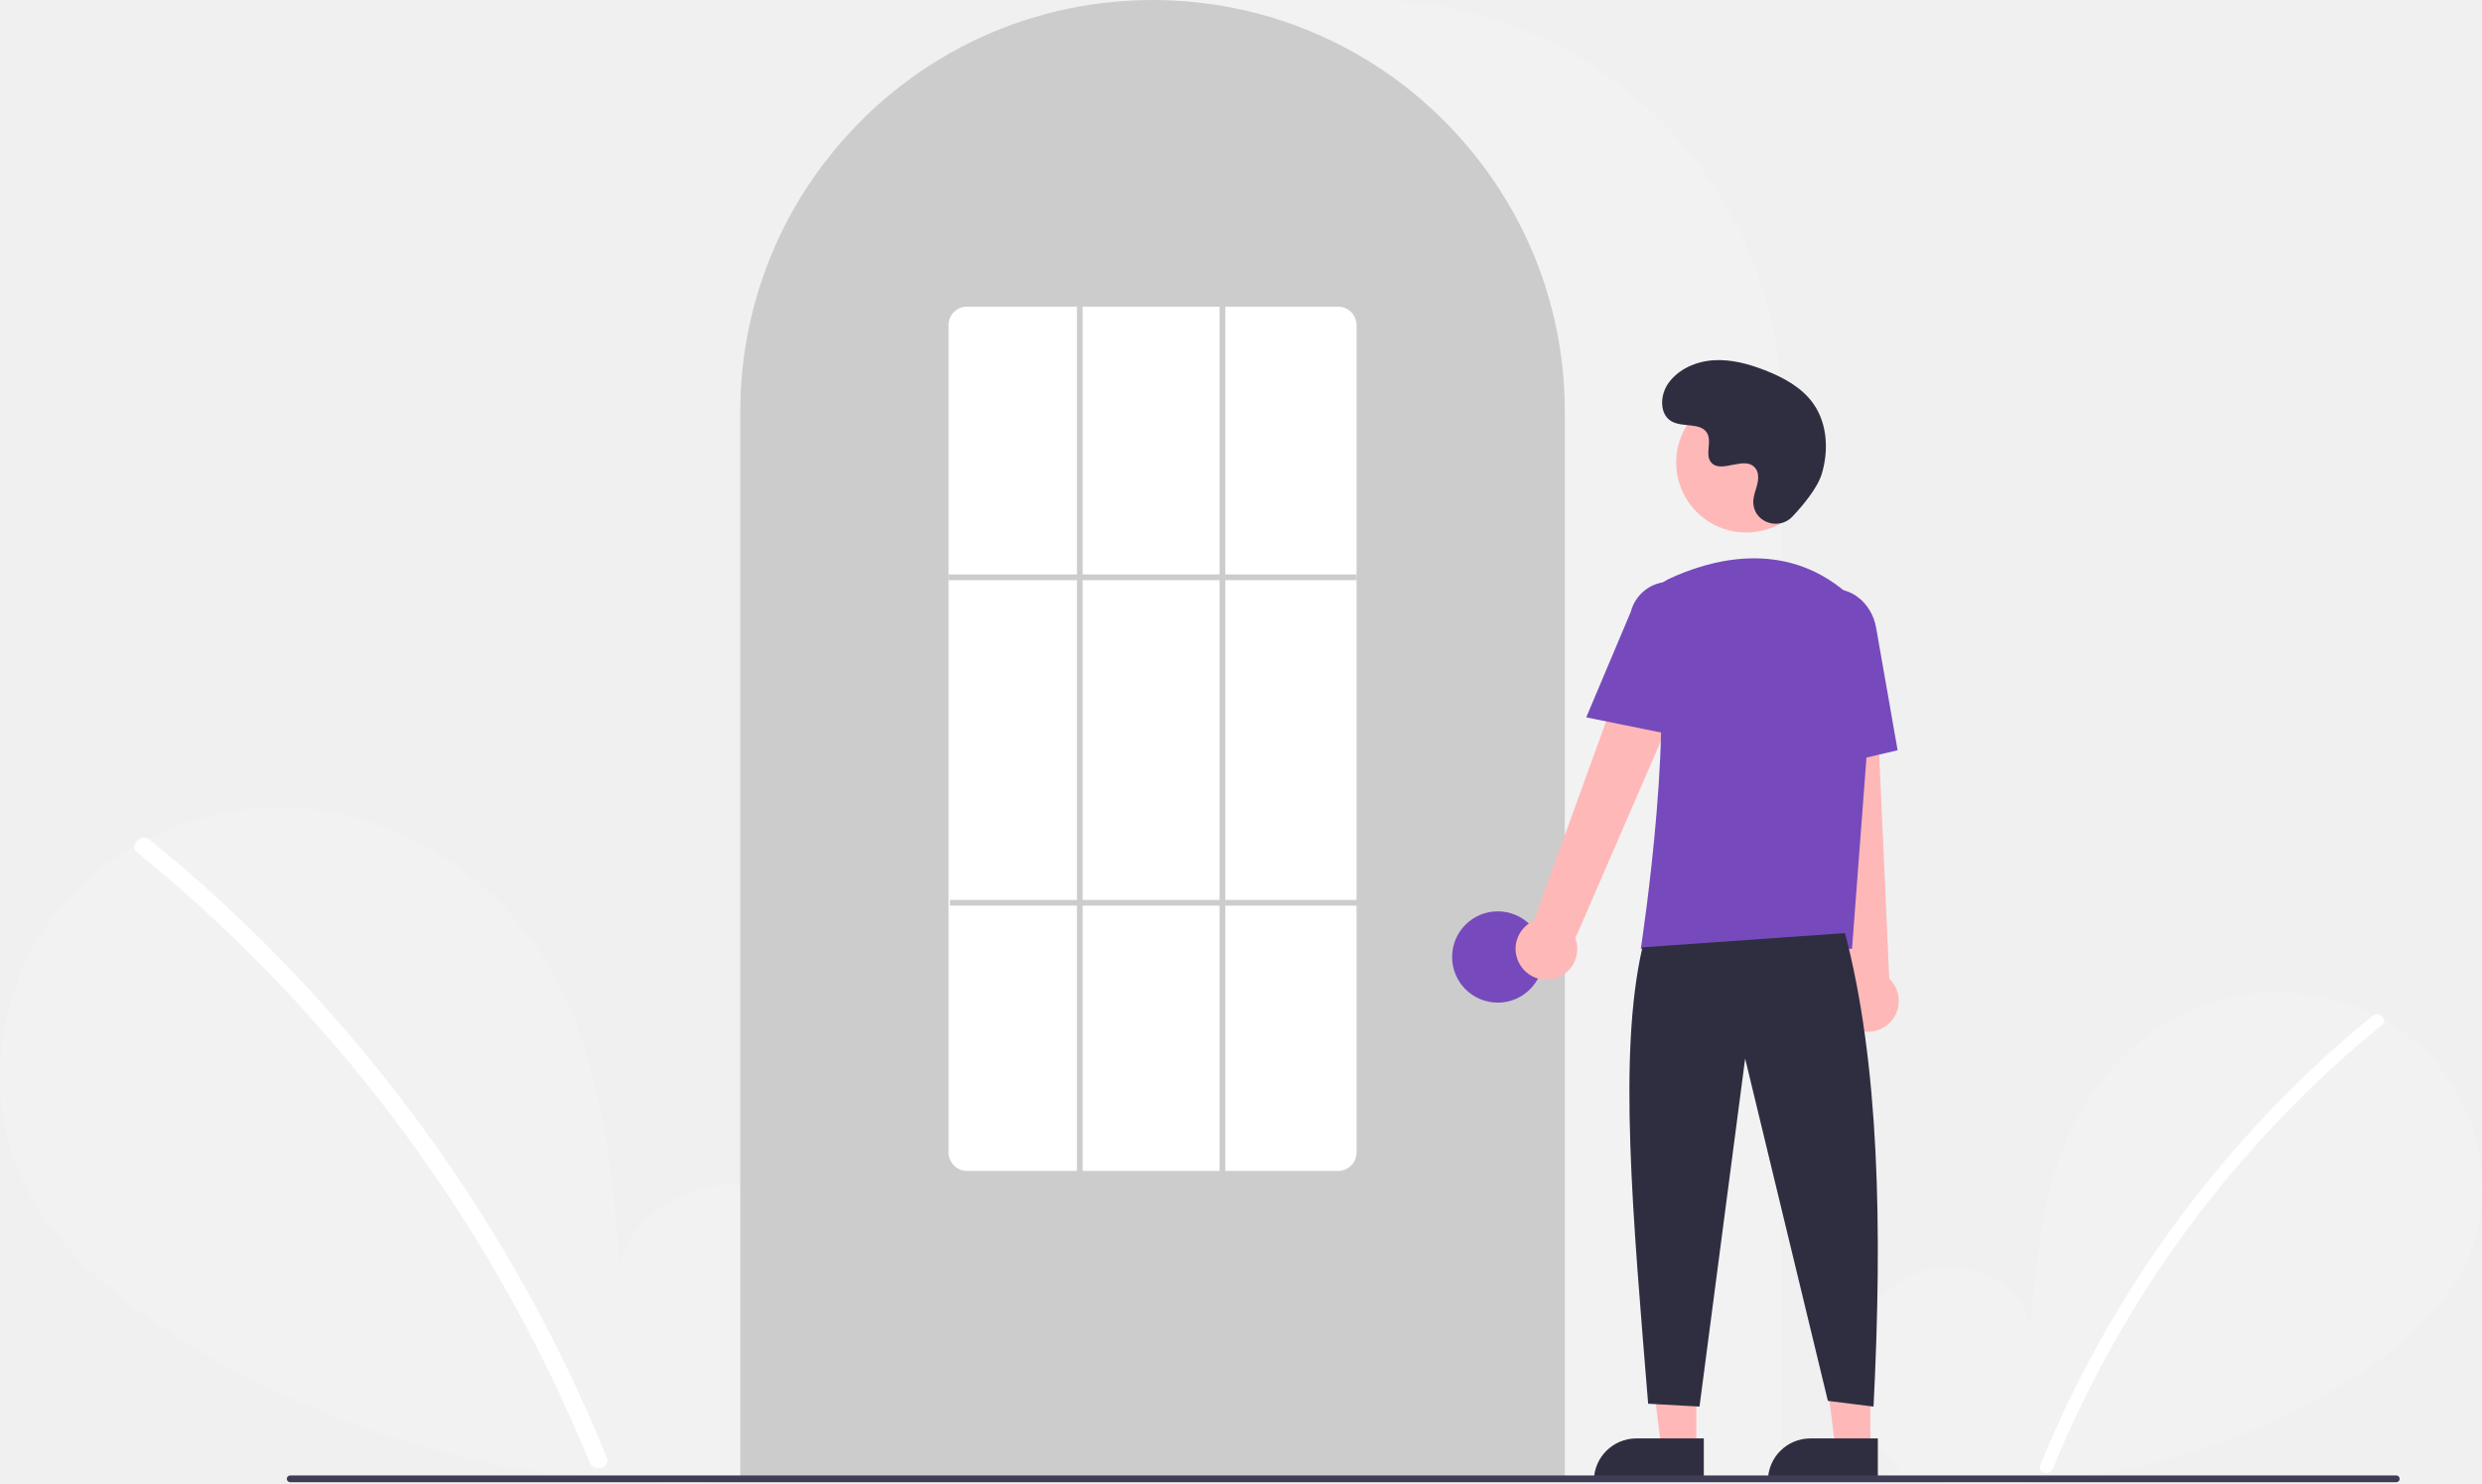
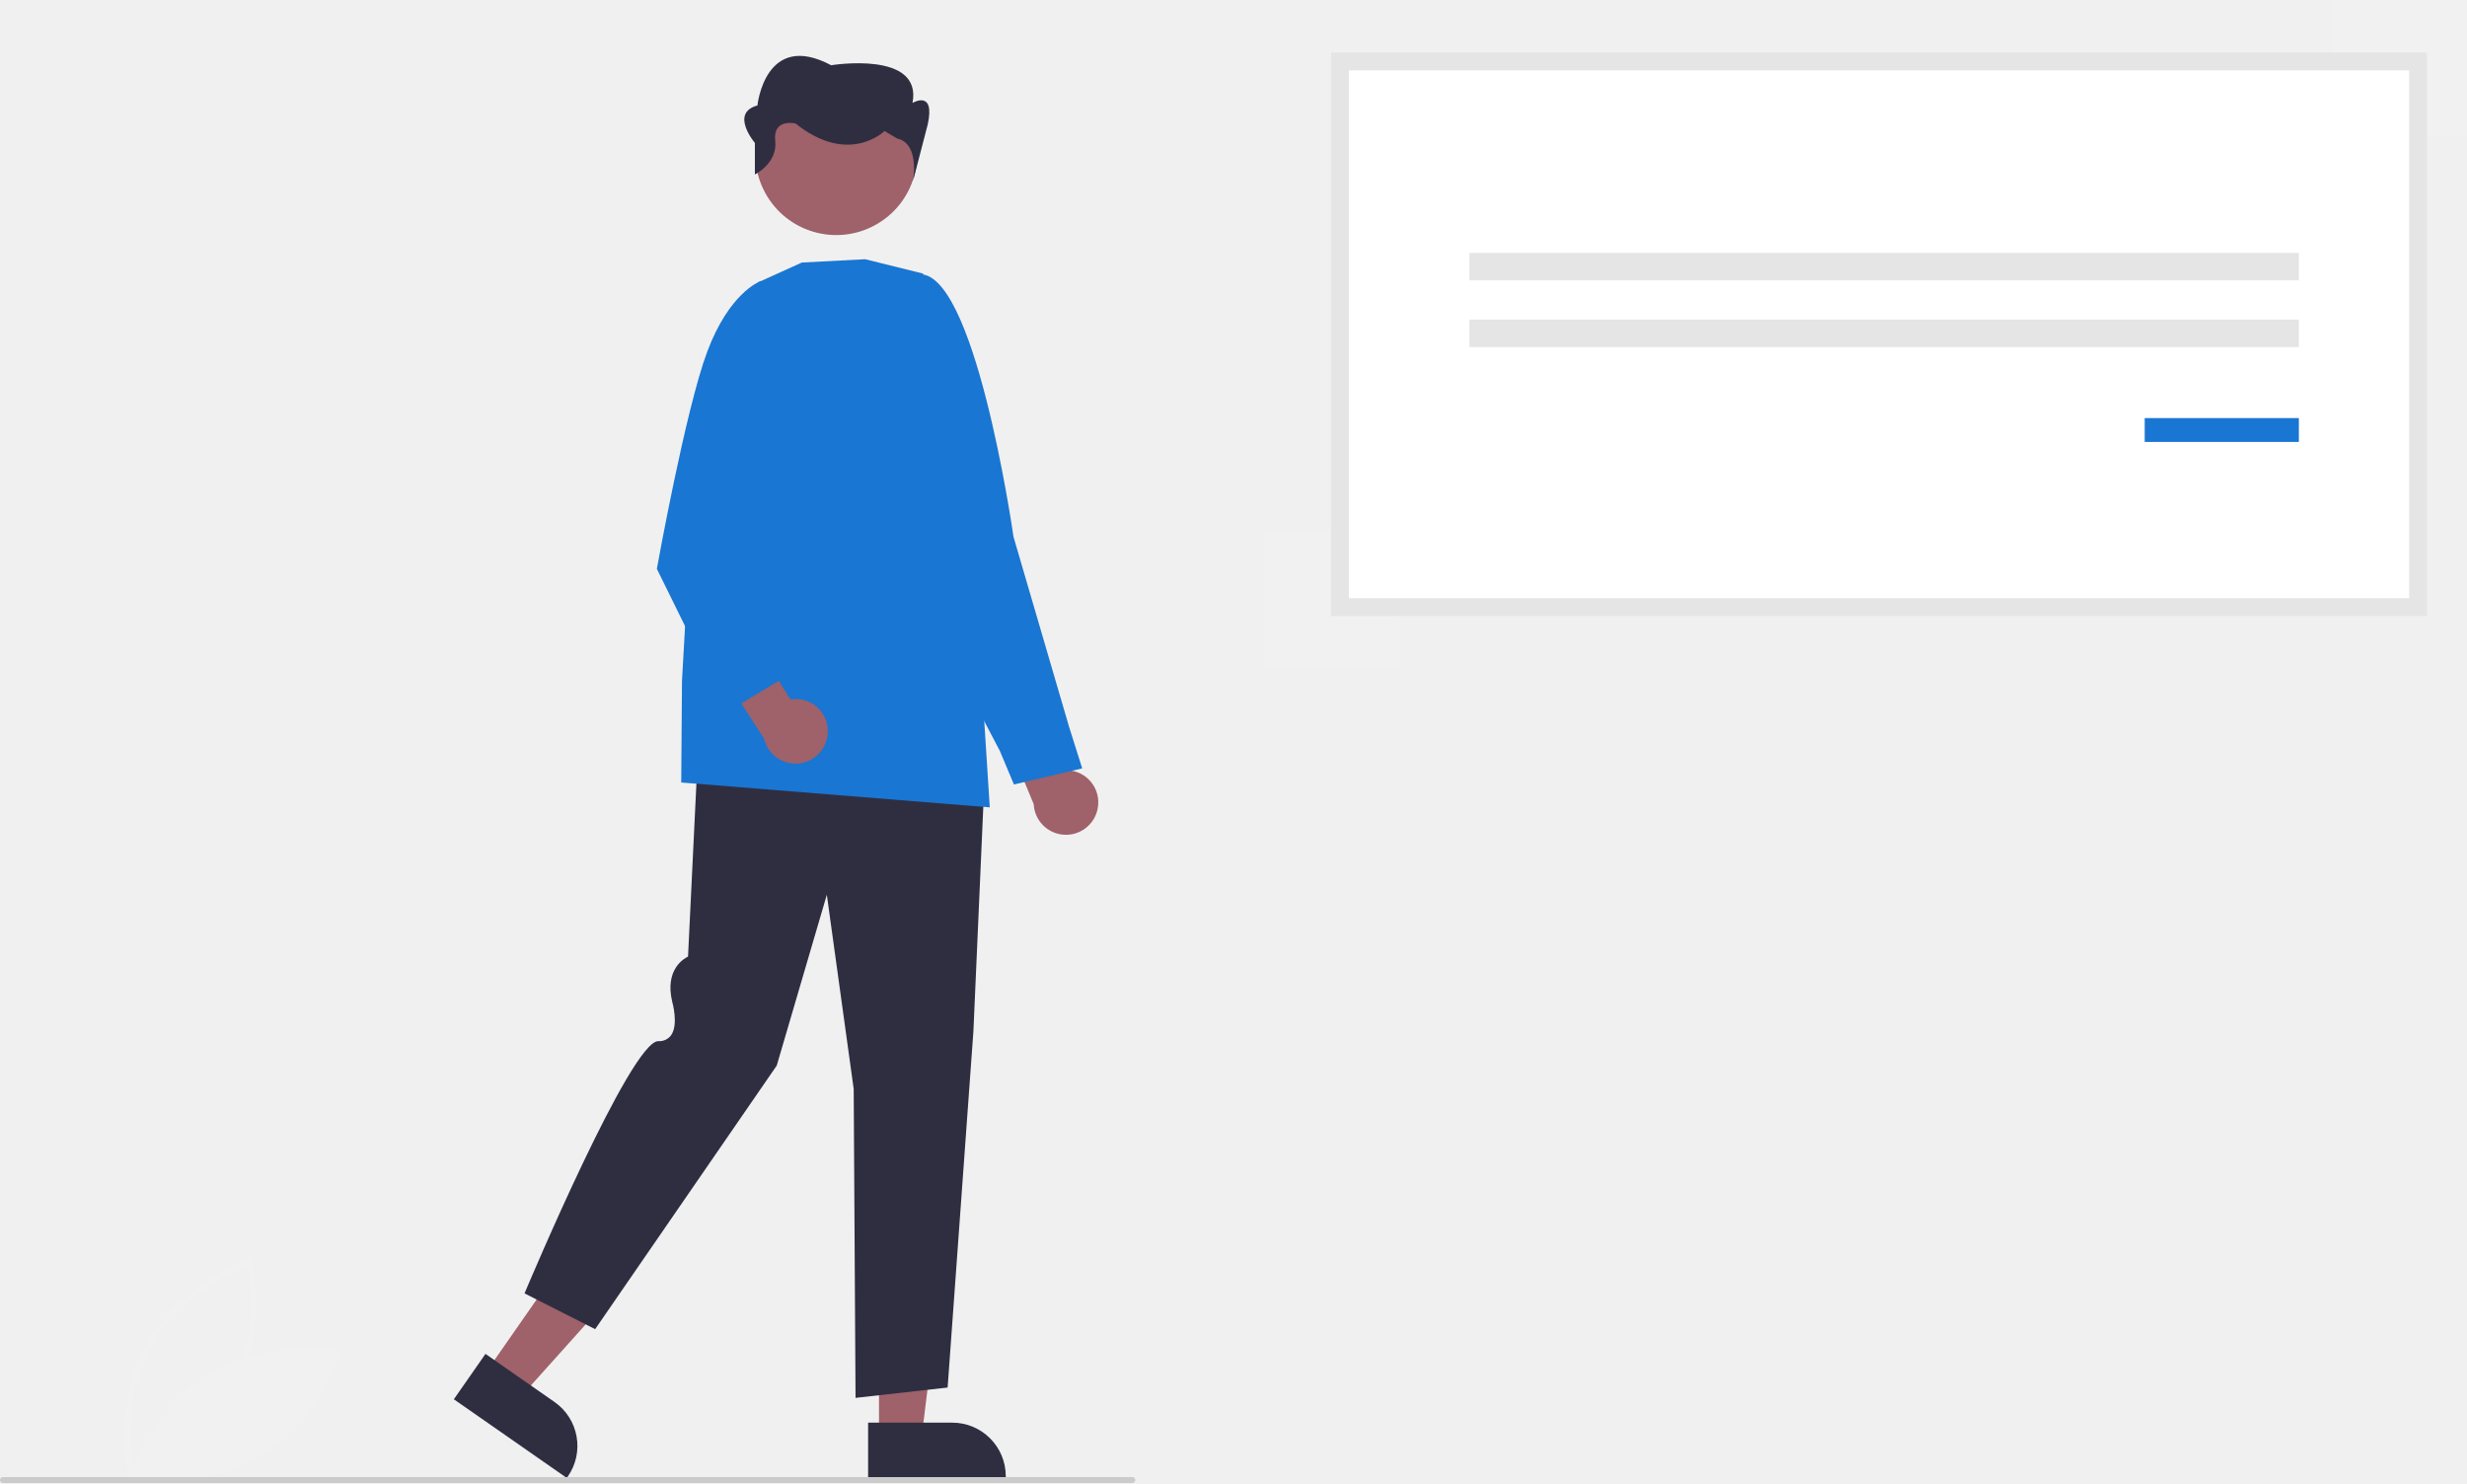
- <svg xmlns="http://www.w3.org/2000/svg" data-name="Layer 1" width="870" height="520.139" viewBox="0 0 870 520.139">
-   <path d="M831.092,704.187c-11.138-9.412-17.904-24.28-16.13-38.754s12.764-27.78,27.018-30.854,30.504,5.435,34.834,19.359c2.383-26.846,5.129-54.818,19.402-77.68,12.924-20.701,35.309-35.514,59.569-38.164s49.803,7.359,64.933,26.507,18.835,46.985,8.238,68.969c-7.806,16.195-22.188,28.247-37.257,38.052a240.452,240.452,0,0,1-164.454,35.977Z" transform="translate(-165 -189.9307)" fill="#f2f2f2" />
-   <path d="M996.728,546.01a393.414,393.414,0,0,0-54.826,54.442,394.561,394.561,0,0,0-61.752,103.194c-1.112,2.725,3.313,3.911,4.412,1.216A392.342,392.342,0,0,1,999.963,549.245c2.284-1.86-.97-5.08-3.236-3.236Z" transform="translate(-165 -189.9307)" fill="#fff" />
-   <path d="M445.067,701.63c15.299-12.927,24.591-33.348,22.154-53.228s-17.531-38.156-37.11-42.377-41.897,7.464-47.844,26.59c-3.273-36.873-7.044-75.292-26.648-106.693-17.751-28.433-48.497-48.778-81.818-52.418s-68.404,10.107-89.185,36.407-25.869,64.535-11.315,94.729c10.722,22.243,30.475,38.797,51.172,52.264,66.03,42.965,147.939,60.884,225.877,49.415" transform="translate(-165 -189.9307)" fill="#f2f2f2" />
-   <path d="M217.567,484.373a540.355,540.355,0,0,1,75.304,74.777A548.076,548.076,0,0,1,352.257,647.04a545.835,545.835,0,0,1,25.43,53.846c1.527,3.743-4.55,5.372-6.06,1.671a536.36,536.36,0,0,0-49.009-92.727A539.734,539.734,0,0,0,256.889,528.632a538.441,538.441,0,0,0-43.766-39.815c-3.138-2.555,1.332-6.978,4.444-4.444Z" transform="translate(-165 -189.9307)" fill="#fff" />
-   <path d="M789.5,708.931h-365v-374.5c0-79.678,64.822-144.5,144.5-144.5h76c79.677,0,144.5,64.822,144.5,144.5Z" transform="translate(-165 -189.9307)" fill="#f2f2f2" />
-   <path d="M713.5,708.931h-289v-374.5a143.382,143.382,0,0,1,27.596-84.944c.664-.905,1.326-1.798,2.009-2.681a144.466,144.466,0,0,1,30.754-29.851c.66-.48,1.322-.952,1.994-1.423a144.16,144.16,0,0,1,31.472-16.459c.661-.25,1.334-.501,2.007-.742a144.02,144.02,0,0,1,31.108-7.336c.658-.09,1.333-.16,2.008-.23a146.288,146.288,0,0,1,31.105,0c.673.07,1.349.141,2.014.231a143.995,143.995,0,0,1,31.1,7.335c.673.241,1.346.492,2.009.743a143.799,143.799,0,0,1,31.106,16.216c.672.461,1.344.933,2.006,1.405a145.987,145.987,0,0,1,18.384,15.564,144.305,144.305,0,0,1,12.724,14.551c.681.88,1.343,1.773,2.005,2.677A143.382,143.382,0,0,1,713.5,334.431Z" transform="translate(-165 -189.9307)" fill="#ccc" />
-   <circle cx="525" cy="335.5" r="16" fill="#764abd" />
-   <polygon points="594.599 507.783 582.339 507.783 576.506 460.495 594.601 460.496 594.599 507.783" fill="#ffb8b8" />
-   <path d="M573.582,504.28h23.644a0,0,0,0,1,0,0v14.887a0,0,0,0,1,0,0H558.695a0,0,0,0,1,0,0v0a14.887,14.887,0,0,1,14.887-14.887Z" fill="#2f2e41" />
-   <polygon points="655.599 507.783 643.339 507.783 637.506 460.495 655.601 460.496 655.599 507.783" fill="#ffb8b8" />
-   <path d="M634.582,504.28h23.644a0,0,0,0,1,0,0v14.887a0,0,0,0,1,0,0H619.695a0,0,0,0,1,0,0v0a14.887,14.887,0,0,1,14.887-14.887Z" fill="#2f2e41" />
-   <path d="M698.098,528.6a10.743,10.743,0,0,1,4.511-15.843l41.676-114.867L764.791,409.082,717.206,518.853a10.801,10.801,0,0,1-19.109,9.748Z" transform="translate(-165 -189.9307)" fill="#ffb8b8" />
-   <path d="M814.336,550.184a10.743,10.743,0,0,1-2.893-16.217L798.533,412.458l23.338,1.066L827.236,533.045a10.801,10.801,0,0,1-12.9,17.139Z" transform="translate(-165 -189.9307)" fill="#ffb8b8" />
-   <circle cx="612.106" cy="162.123" r="24.561" fill="#ffb8b8" />
-   <path d="M814.18,522.549H740.133l.089-.576c.133-.861,13.197-86.439,3.562-114.436a11.813,11.813,0,0,1,6.069-14.584h0c13.772-6.485,40.208-14.471,62.52,4.909a28.234,28.234,0,0,1,9.459,23.396Z" transform="translate(-165 -189.9307)" fill="#764abd" />
-   <path d="M754.354,448.181,721.018,441.418l15.626-37.03a13.997,13.997,0,0,1,27.106,6.998Z" transform="translate(-165 -189.9307)" fill="#764abd" />
-   <path d="M797.05,460.739l-2.004-45.941c-1.52-8.636,3.424-16.8,11.027-18.135,7.605-1.33,15.032,4.66,16.558,13.36l7.533,42.928Z" transform="translate(-165 -189.9307)" fill="#764abd" />
-   <path d="M811.716,517.049c11.915,45.377,13.214,103.069,10,166l-16-2-29-120-16,122-18-1c-5.377-66.03-10.613-122.715-2-160Z" transform="translate(-165 -189.9307)" fill="#2f2e41" />
-   <path d="M793.289,371.035c-4.582,4.881-13.091,2.261-13.688-4.407a8.055,8.055,0,0,1,.01-1.556c.308-2.954,2.015-5.635,1.606-8.754a4.59,4.59,0,0,0-.84-2.149c-3.651-4.889-12.222,2.187-15.668-2.239-2.113-2.714.371-6.987-1.251-10.021-2.14-4.004-8.479-2.029-12.454-4.221-4.423-2.439-4.158-9.225-1.247-13.353,3.551-5.034,9.776-7.72,15.923-8.107s12.253,1.275,17.992,3.511c6.521,2.541,12.988,6.054,17.001,11.788,4.88,6.973,5.35,16.348,2.909,24.502C802.098,360.99,797.031,367.049,793.289,371.035Z" transform="translate(-165 -189.9307)" fill="#2f2e41" />
-   <path d="M1004.982,709.574h-738.294a1.191,1.191,0,0,1,0-2.381h738.294a1.191,1.191,0,0,1,0,2.381Z" transform="translate(-165 -189.9307)" fill="#3f3d56" />
-   <path d="M634,600.431H504a6.465,6.465,0,0,1-6.5-6.415V303.846a6.465,6.465,0,0,1,6.5-6.415H634a6.465,6.465,0,0,1,6.5,6.415V594.015A6.465,6.465,0,0,1,634,600.431Z" transform="translate(-165 -189.9307)" fill="#fff" />
-   <rect x="332.5" y="201.39" width="143" height="2" fill="#ccc" />
-   <rect x="333" y="315.5" width="143" height="2" fill="#ccc" />
-   <rect x="377.5" y="107.5" width="2" height="304" fill="#ccc" />
-   <rect x="427.5" y="107.5" width="2" height="304" fill="#ccc" />
+ <svg xmlns="http://www.w3.org/2000/svg" data-name="Layer 1" width="832.206" height="500.356" viewBox="0 0 832.206 500.356">
+   <path d="M227.317,699.06c-.056-.245-5.44-24.798,5.556-45.19,10.996-20.392,34.468-29.385,34.704-29.474l1.073-.402.253,1.118c.056.245,5.44,24.798-5.556,45.19-10.996,20.392-34.468,29.385-34.704,29.474l-1.073.402Zm39.862-72.338c-4.702,2.022-23.258,10.874-32.545,28.097-9.288,17.225-6.486,37.594-5.592,42.631,4.7-2.018,23.249-10.855,32.545-28.097C270.874,652.129,268.072,631.762,267.178,626.722Z" transform="translate(-183.897 -199.8219)" fill="#f1f1f1" />
+   <path d="M254.944,663.149c-19.761,11.889-27.371,35.503-27.371,35.503s24.428,4.339,44.188-7.55,27.371-35.503,27.371-35.503S274.704,651.26,254.944,663.149Z" transform="translate(-183.897 -199.8219)" fill="#f1f1f1" />
+   <path d="M554.193,472.564a10.837,10.837,0,0,0-10.48-12.897l-9.151-23.012-15.341,2.15,13.379,32.317a10.896,10.896,0,0,0,21.592,1.443Z" transform="translate(-183.897 -199.8219)" fill="#9f616a" />
+   <path d="M525.93,464.479l-4.753-11.335-29.621-56.385,1.611-104.332.309-.041c18.954-2.504,31.778,84.829,32.315,88.548l18.716,64.008,4.455,14.108Z" transform="translate(-183.897 -199.8219)" fill="#1976d2" />
+   <polygon points="296.518 484.658 310.92 484.657 317.771 429.106 296.515 429.107 296.518 484.658" fill="#9f616a" />
+   <path d="M476.741,679.778l28.363-.001h.001a18.076,18.076,0,0,1,18.075,18.075v.587l-46.438.002Z" transform="translate(-183.897 -199.8219)" fill="#2f2e41" />
+   <polygon points="164.095 462.715 175.912 470.949 213.294 429.291 195.854 417.138 164.095 462.715" fill="#9f616a" />
+   <path d="M347.667,656.579l23.271,16.216.001.001a18.076,18.076,0,0,1,4.495,25.164l-.336.482L336.997,671.891Z" transform="translate(-183.897 -199.8219)" fill="#2f2e41" />
+   <path d="M472.5,671.422l-.622-104.21L462.815,501.686,445.92,559.31l-.033.047-61.225,88.885-23.823-12.07.131-.31c1.456-3.463,35.762-84.794,44.983-84.794a4.98,4.98,0,0,0,4.242-1.864c2.706-3.614.502-11.283.48-11.36-2.64-10.946,3.997-14.674,5.319-15.296l3.556-73.397.369.025,96.39,6.761-4.044,91.766-8.699,120.232-.299.034Z" transform="translate(-183.897 -199.8219)" fill="#2f2e41" />
+   <path d="M517.781,472.202l-.417-.034L413.7,463.812l.256-34.3,5.074-89.558.029-.062,20.663-44.859,14.647-6.633,21.37-1.125.052.013,19.503,4.832,20.288,145.639Z" transform="translate(-183.897 -199.8219)" fill="#1976d2" />
+   <circle cx="465.995" cy="251.83" r="27.294" transform="translate(-247.5841 54.55847) rotate(-28.66324)" fill="#9f616a" />
+   <path d="M438.546,258.681v-10.634s-8.576-10.1.858-12.645c0,0,2.573-25.443,24.87-13.57,0,0,30.873-5.089,27.443,12.721,0,0,7.718-4.65,5.146,7.224L491.887,260.904s2.403-12.634-5.315-14.33l-4.288-2.544s-12.006,11.873-30.016-2.544c0,0-7.718-1.842-6.861,5.791S438.546,258.681,438.546,258.681Z" transform="translate(-183.897 -199.8219)" fill="#2f2e41" />
+   <path d="M463.154,446.587a10.837,10.837,0,0,0-12.624-10.807l-13.132-20.997-14.706,4.868,18.961,29.391a10.896,10.896,0,0,0,21.5-2.456Z" transform="translate(-183.897 -199.8219)" fill="#9f616a" />
+   <path d="M429.236,439.969l-23.758-48.235.021-.117c.096-.534,9.659-53.634,16.973-73.152,7.36-19.641,17.436-23.585,17.861-23.743l.213-.079,9.034,8.665-12.514,83.527,13.489,40.284Z" transform="translate(-183.897 -199.8219)" fill="#1976d2" />
+   <rect x="786.206" width="46" height="46" fill="#f1f1f1" />
+   <rect x="426.206" y="179" width="46" height="46" fill="#f1f1f1" />
+   <path d="M635.922,404.665H999.597V220.556H635.922Z" transform="translate(-183.897 -199.8219)" fill="#fff" />
+   <path d="M1002.597,407.665H632.922V217.556h369.675Zm-363.675-6h357.675V223.556H638.922Z" transform="translate(-183.897 -199.8219)" fill="#e5e5e5" />
+   <rect x="495.678" y="85.316" width="279.806" height="9.279" fill="#e5e5e5" />
+   <rect x="495.678" y="107.819" width="279.806" height="9.279" fill="#e5e5e5" />
+   <rect x="723.484" y="141.045" width="52" height="8.053" fill="#1976d2" />
+   <path d="M565.897,700.138h-381a1,1,0,1,1,0-2h381a1,1,0,0,1,0,2Z" transform="translate(-183.897 -199.8219)" fill="#cbcbcb" />
</svg>
